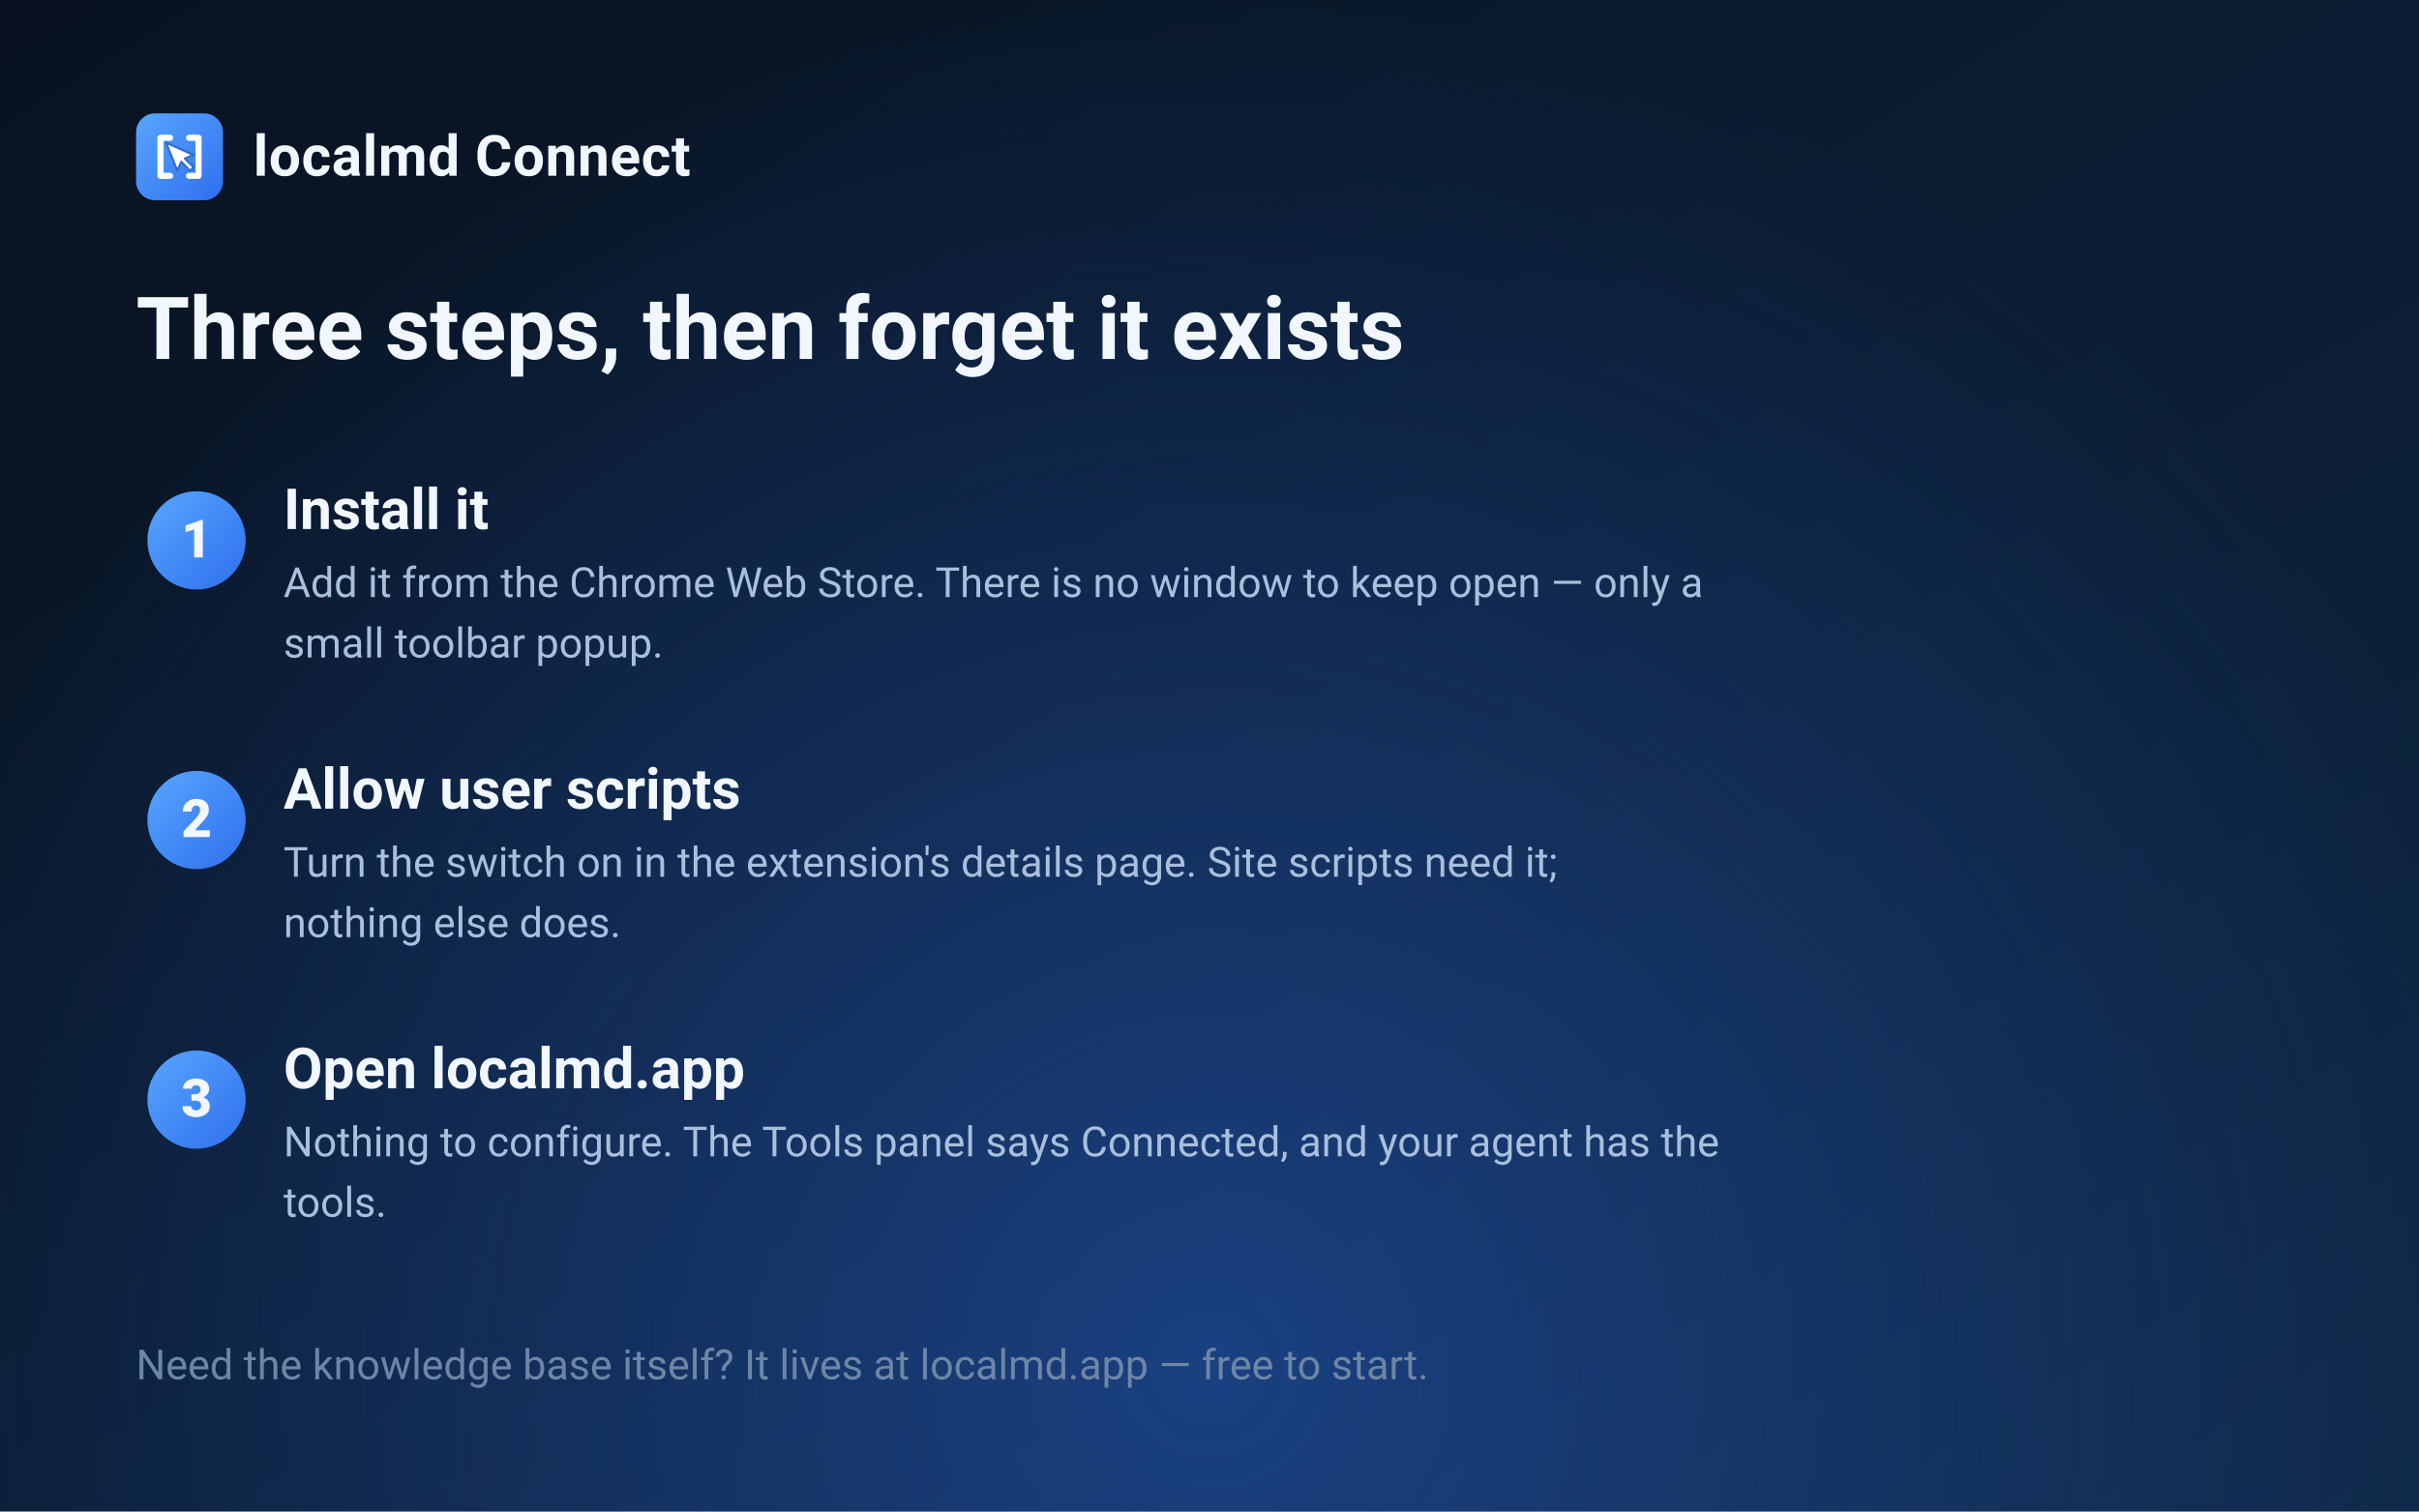
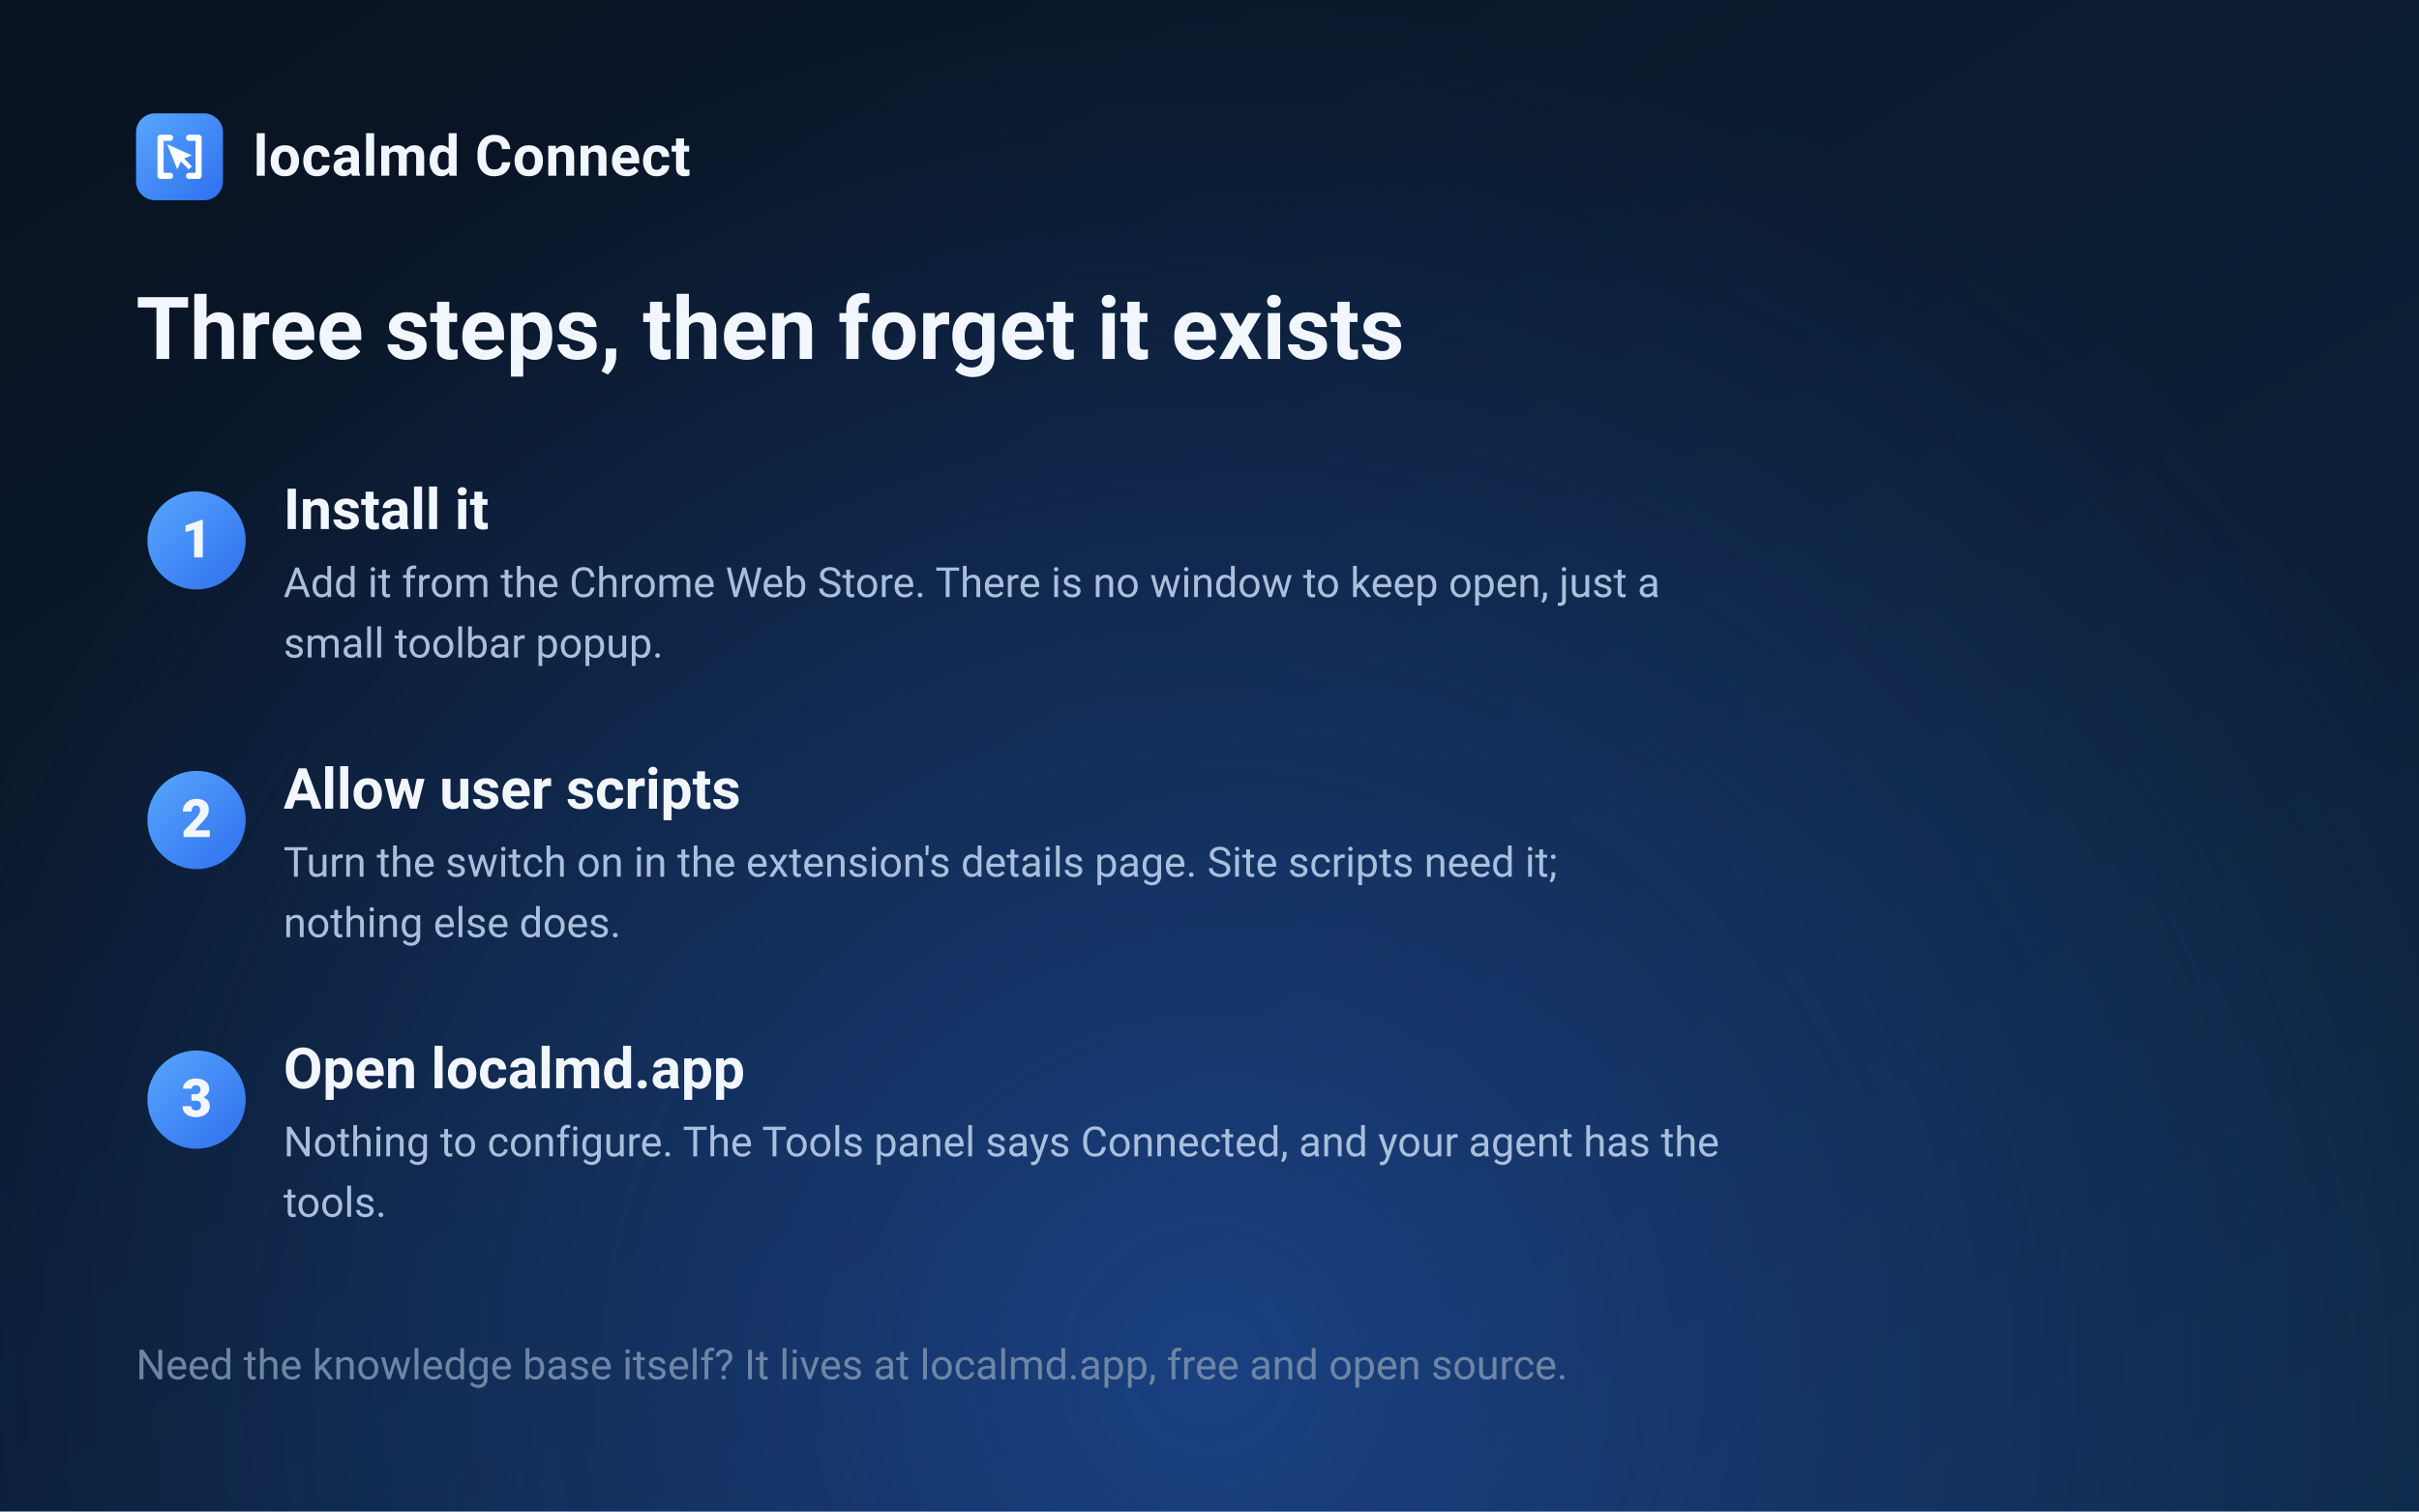
<svg xmlns="http://www.w3.org/2000/svg" width="1280" height="800" viewBox="0 0 1280 800">
  <defs>
    <linearGradient id="bg" x1="0" y1="0" x2="1" y2="1">
      <stop offset="0" stop-color="#081221" />
      <stop offset="1" stop-color="#0E2743" />
    </linearGradient>
    <linearGradient id="brand" x1="0" y1="0" x2="1" y2="1">
      <stop offset="0" stop-color="#58A6FF" />
      <stop offset="1" stop-color="#2F6FED" />
    </linearGradient>
    <radialGradient id="glowB" cx="0.5" cy="0.5" r="0.5">
      <stop offset="0" stop-color="#58A6FF" stop-opacity="0.42" />
      <stop offset="1" stop-color="#58A6FF" stop-opacity="0" />
    </radialGradient>
    <radialGradient id="glowD" cx="0.5" cy="0.5" r="0.5">
      <stop offset="0" stop-color="#2F6FED" stop-opacity="0.4" />
      <stop offset="1" stop-color="#2F6FED" stop-opacity="0" />
    </radialGradient>
  </defs>
  <rect width="1280" height="800" fill="url(#bg)" />
  <circle cx="640" cy="720" r="720" fill="url(#glowD)" />
  <g transform="translate(72 60) scale(0.359375)">
    <rect width="128" height="128" rx="28" fill="url(#brand)" />
    <g fill="none" stroke="#fff" stroke-width="9" stroke-linecap="round" stroke-linejoin="round">
      <path d="M50 36H36v56h14" />
      <path d="M78 36h14v56H78" />
    </g>
-     <path d="M0 0 L0 16 L3.7 12.4 L6.2 18.5 L8.6 17.5 L6.1 11.5 L11 11.5 Z" transform="translate(44 43) rotate(-22) scale(2.8)" fill="#fff" stroke="#2f6fd0" stroke-width="1.15" stroke-linejoin="round" />
+     <path d="M0 0 L0 16 L3.7 12.4 L6.2 18.5 L8.6 17.5 L6.1 11.5 L11 11.5 Z" transform="translate(45.8 45.5) rotate(-22) scale(2.5)" fill="#fff" />
  </g>
  <text x="134" y="93" font-family="-apple-system,'SF Pro Display','Segoe UI',Roboto,Helvetica,Arial,sans-serif" font-size="30" font-weight="700" fill="#F2F7FF" text-anchor="start" letter-spacing="0.3" opacity="1">localmd Connect</text>
  <text x="72" y="190" font-family="-apple-system,'SF Pro Display','Segoe UI',Roboto,Helvetica,Arial,sans-serif" font-size="46" font-weight="700" fill="#F2F7FF" text-anchor="start" letter-spacing="0" opacity="1">Three steps, then forget it exists</text>
  <circle cx="104" cy="286" r="26" fill="url(#brand)" />
  <text x="104" y="295" font-family="-apple-system,'SF Pro Display','Segoe UI',Roboto,Helvetica,Arial,sans-serif" font-size="28" font-weight="800" fill="#F2F7FF" text-anchor="middle" letter-spacing="0" opacity="1">1</text>
  <text x="150" y="280" font-family="-apple-system,'SF Pro Display','Segoe UI',Roboto,Helvetica,Arial,sans-serif" font-size="30" font-weight="700" fill="#F2F7FF" text-anchor="start" letter-spacing="0" opacity="1">Install it</text>
-   <text x="150" y="316" font-family="-apple-system,'SF Pro Display','Segoe UI',Roboto,Helvetica,Arial,sans-serif" font-size="22" font-weight="400" fill="#A9BFDC" text-anchor="start" letter-spacing="0" opacity="1">Add it from the Chrome Web Store. There is no window to keep open — only a</text>
+   <text x="150" y="316" font-family="-apple-system,'SF Pro Display','Segoe UI',Roboto,Helvetica,Arial,sans-serif" font-size="22" font-weight="400" fill="#A9BFDC" text-anchor="start" letter-spacing="0" opacity="1">Add it from the Chrome Web Store. There is no window to keep open, just a</text>
  <text x="150" y="348" font-family="-apple-system,'SF Pro Display','Segoe UI',Roboto,Helvetica,Arial,sans-serif" font-size="22" font-weight="400" fill="#A9BFDC" text-anchor="start" letter-spacing="0" opacity="1">small toolbar popup.</text>
  <circle cx="104" cy="434" r="26" fill="url(#brand)" />
  <text x="104" y="443" font-family="-apple-system,'SF Pro Display','Segoe UI',Roboto,Helvetica,Arial,sans-serif" font-size="28" font-weight="800" fill="#F2F7FF" text-anchor="middle" letter-spacing="0" opacity="1">2</text>
  <text x="150" y="428" font-family="-apple-system,'SF Pro Display','Segoe UI',Roboto,Helvetica,Arial,sans-serif" font-size="30" font-weight="700" fill="#F2F7FF" text-anchor="start" letter-spacing="0" opacity="1">Allow user scripts</text>
  <text x="150" y="464" font-family="-apple-system,'SF Pro Display','Segoe UI',Roboto,Helvetica,Arial,sans-serif" font-size="22" font-weight="400" fill="#A9BFDC" text-anchor="start" letter-spacing="0" opacity="1">Turn the switch on in the extension's details page. Site scripts need it;</text>
  <text x="150" y="496" font-family="-apple-system,'SF Pro Display','Segoe UI',Roboto,Helvetica,Arial,sans-serif" font-size="22" font-weight="400" fill="#A9BFDC" text-anchor="start" letter-spacing="0" opacity="1">nothing else does.</text>
  <circle cx="104" cy="582" r="26" fill="url(#brand)" />
  <text x="104" y="591" font-family="-apple-system,'SF Pro Display','Segoe UI',Roboto,Helvetica,Arial,sans-serif" font-size="28" font-weight="800" fill="#F2F7FF" text-anchor="middle" letter-spacing="0" opacity="1">3</text>
  <text x="150" y="576" font-family="-apple-system,'SF Pro Display','Segoe UI',Roboto,Helvetica,Arial,sans-serif" font-size="30" font-weight="700" fill="#F2F7FF" text-anchor="start" letter-spacing="0" opacity="1">Open localmd.app</text>
  <text x="150" y="612" font-family="-apple-system,'SF Pro Display','Segoe UI',Roboto,Helvetica,Arial,sans-serif" font-size="22" font-weight="400" fill="#A9BFDC" text-anchor="start" letter-spacing="0" opacity="1">Nothing to configure. The Tools panel says Connected, and your agent has the</text>
  <text x="150" y="644" font-family="-apple-system,'SF Pro Display','Segoe UI',Roboto,Helvetica,Arial,sans-serif" font-size="22" font-weight="400" fill="#A9BFDC" text-anchor="start" letter-spacing="0" opacity="1">tools.</text>
-   <text x="72" y="730" font-family="-apple-system,'SF Pro Display','Segoe UI',Roboto,Helvetica,Arial,sans-serif" font-size="22" font-weight="400" fill="#6E86A6" text-anchor="start" letter-spacing="0" opacity="1">Need the knowledge base itself? It lives at localmd.app — free to start.</text>
+   <text x="72" y="730" font-family="-apple-system,'SF Pro Display','Segoe UI',Roboto,Helvetica,Arial,sans-serif" font-size="22" font-weight="400" fill="#6E86A6" text-anchor="start" letter-spacing="0" opacity="1">Need the knowledge base itself? It lives at localmd.app, free and open source.</text>
</svg>
